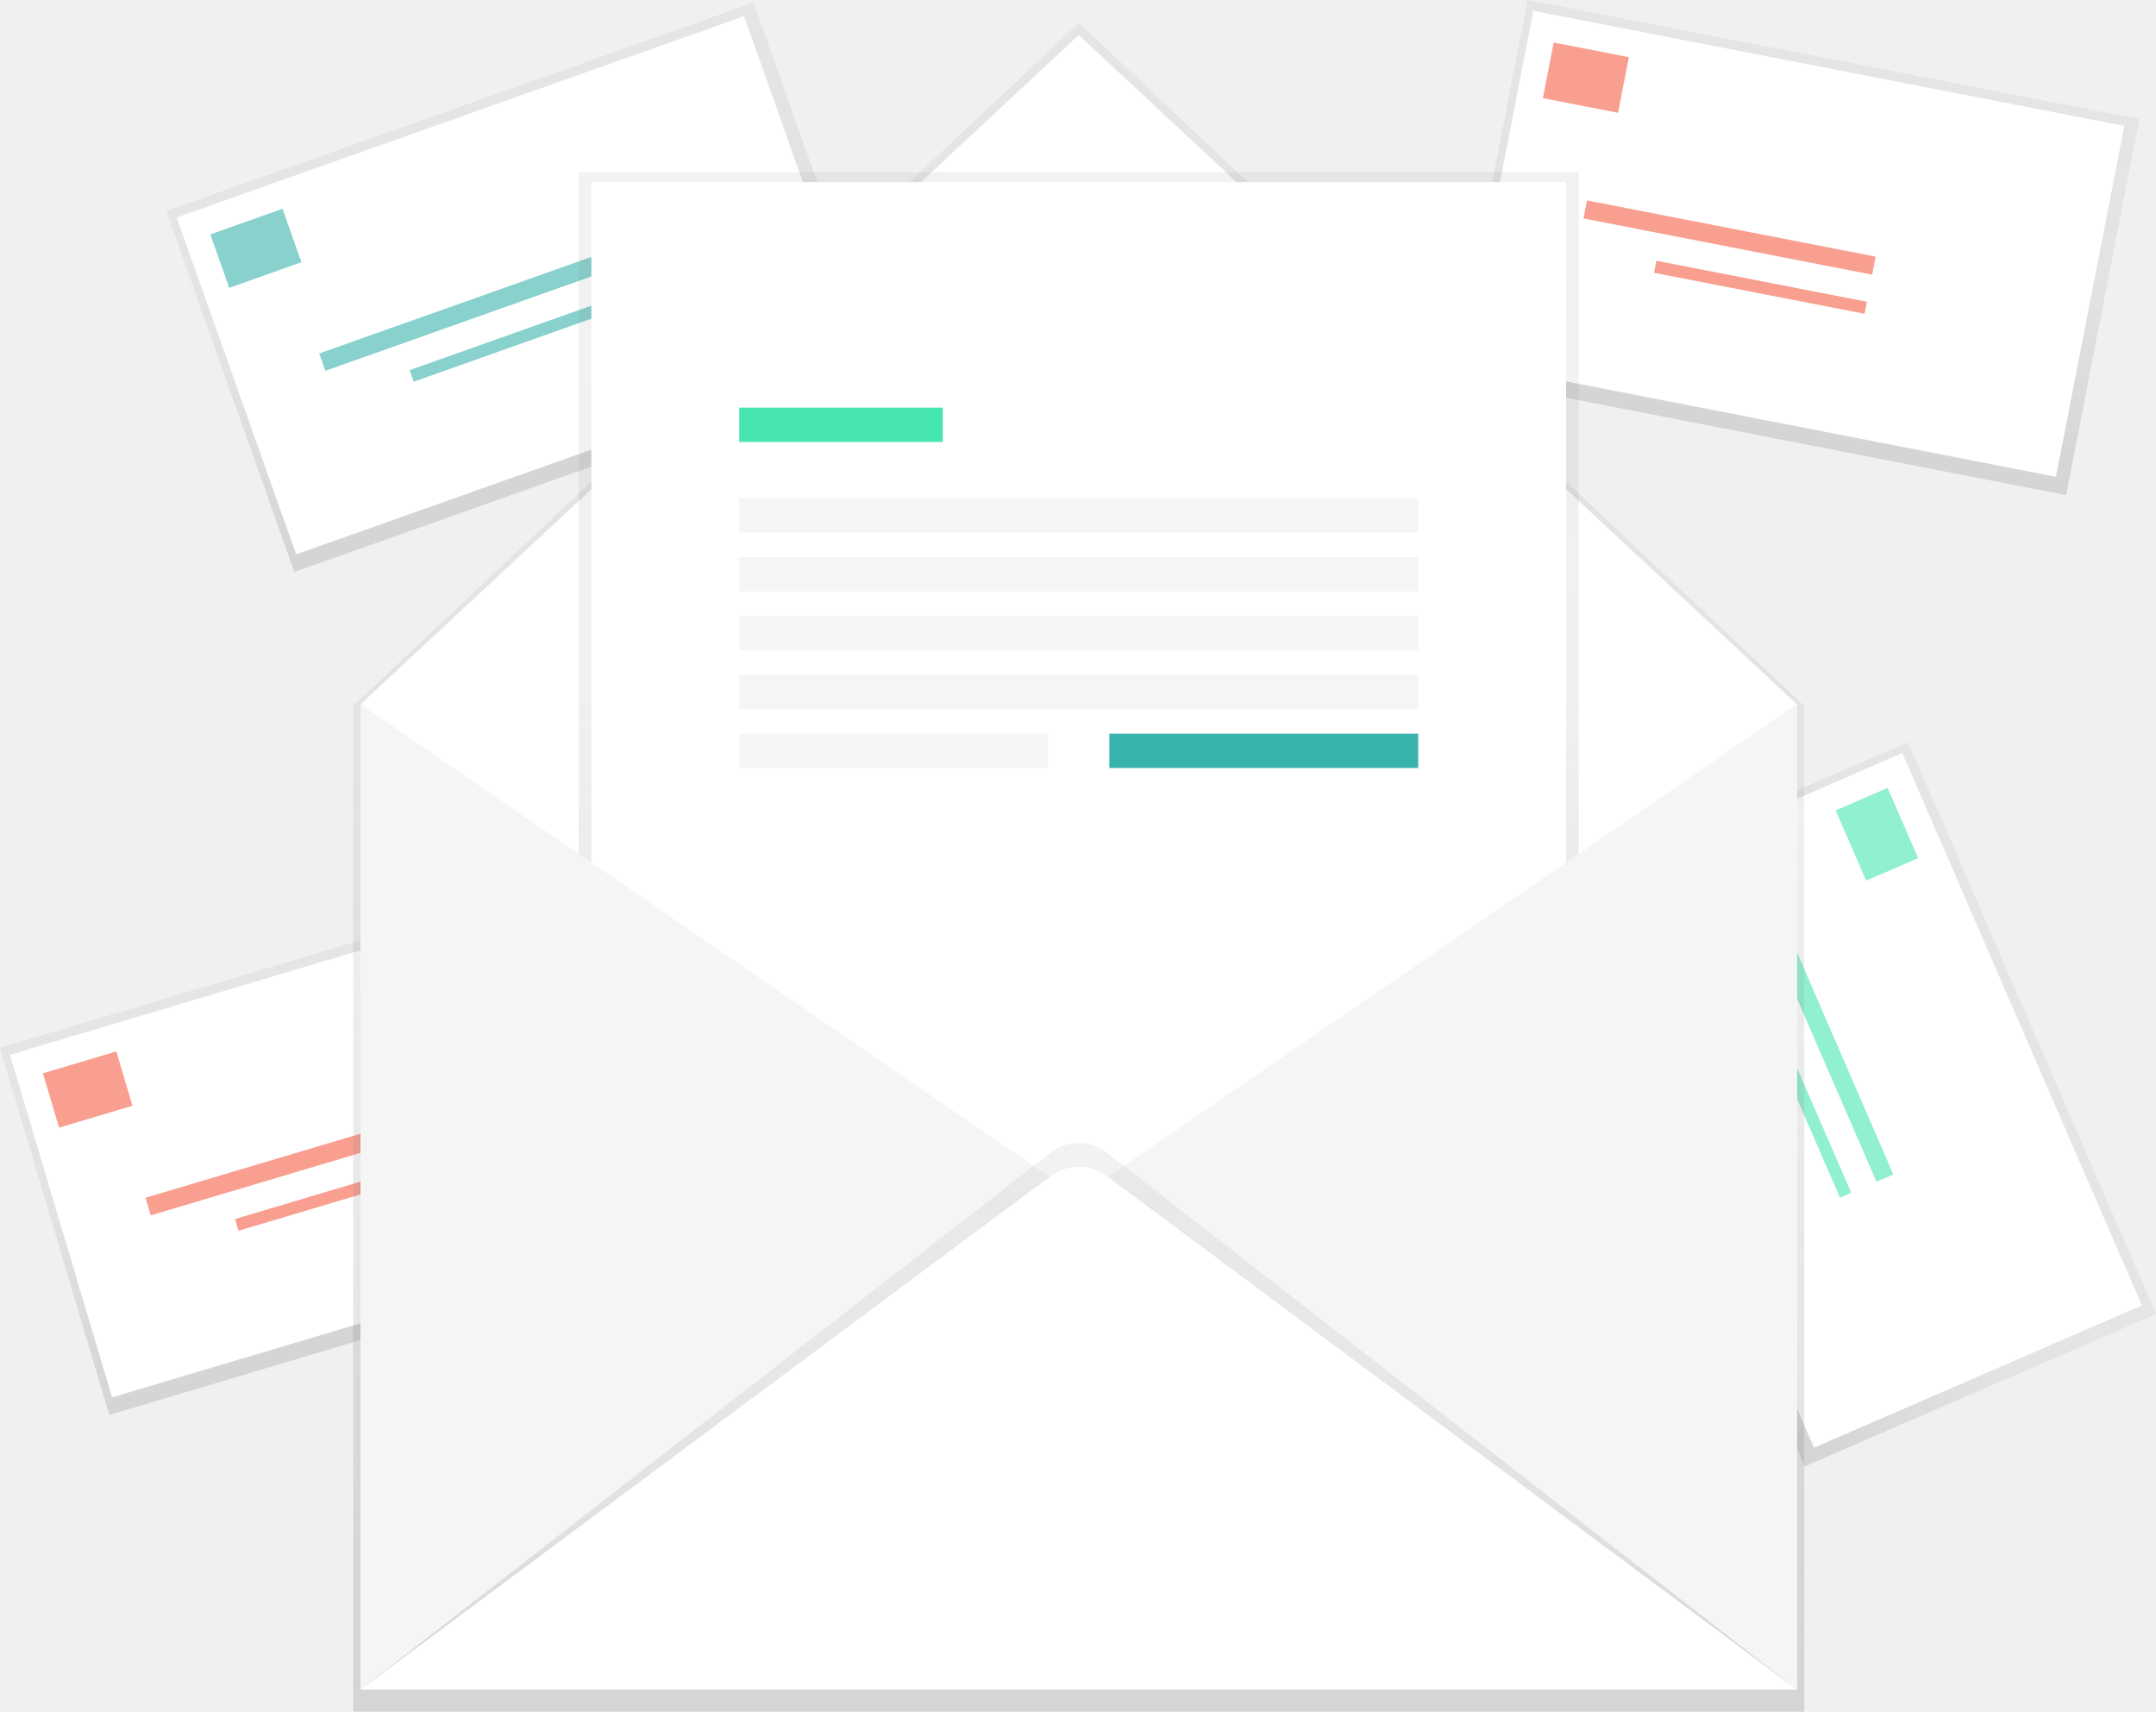
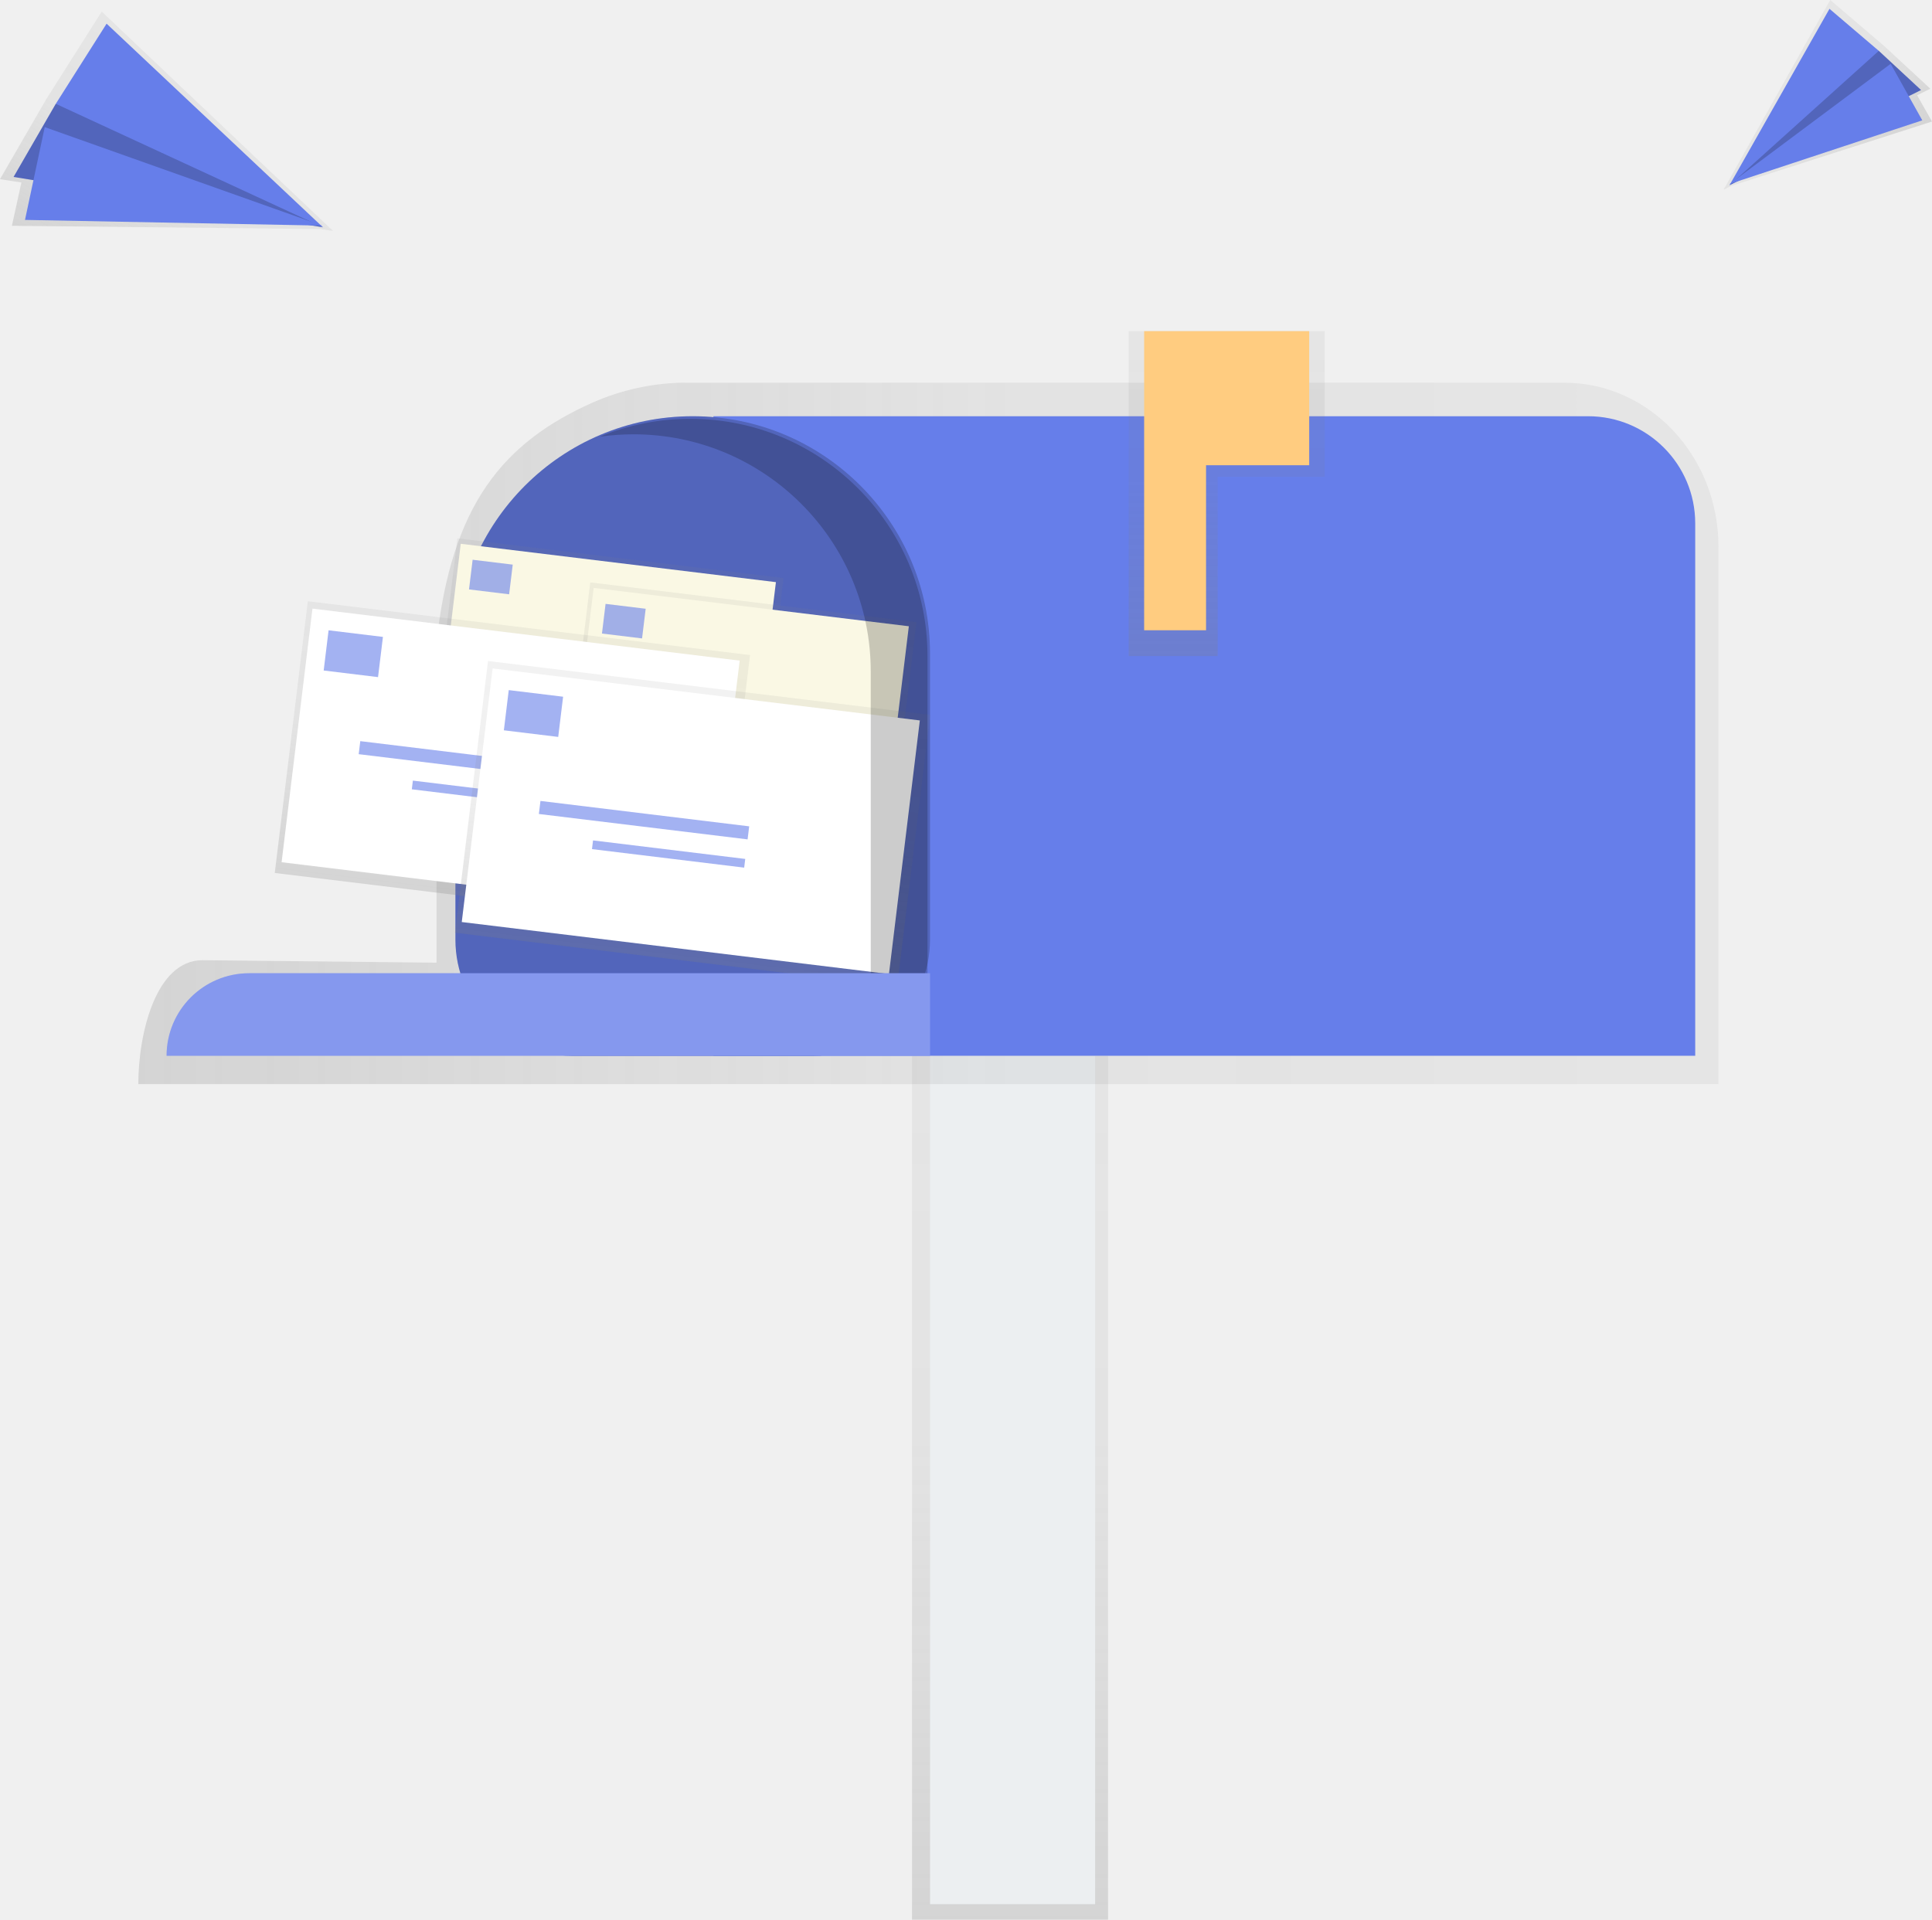
- <svg xmlns="http://www.w3.org/2000/svg" xmlns:xlink="http://www.w3.org/1999/xlink" id="060e19aa-3f7d-4f07-aa7e-820f8d371f55" data-name="Layer 1" width="870.71" height="691.21" viewBox="0 0 870.71 691.21">
+ <svg xmlns="http://www.w3.org/2000/svg" xmlns:xlink="http://www.w3.org/1999/xlink" id="b9950e65-c983-427f-969f-411e60d4718f" data-name="Layer 1" width="733.51" height="728.97" viewBox="0 0 733.51 728.97">
  <defs>
-     <linearGradient id="96d5bb21-1965-4d3e-ab37-1bcc7be514e6" x1="309.27" y1="560.72" x2="309.27" y2="406.06" gradientTransform="matrix(-1, 0, 0, 1, 616.6, 82.28)" gradientUnits="userSpaceOnUse">
+     <linearGradient id="1e50e1f7-79f5-452b-a40c-a2d98084d9bb" x1="383.47" y1="728.97" x2="383.47" y2="400.92" gradientUnits="userSpaceOnUse">
      <stop offset="0" stop-color="gray" stop-opacity="0.25" />
      <stop offset="0.54" stop-color="gray" stop-opacity="0.12" />
      <stop offset="1" stop-color="gray" stop-opacity="0.1" />
    </linearGradient>
-     <linearGradient id="3608cfbe-4e57-42c8-8a3e-2b99e6b6c6a0" x1="-175.29" y1="157.73" x2="-175.29" y2="3.07" gradientTransform="matrix(0, -1, -1, 0, 970.73, 29.07)" xlink:href="#96d5bb21-1965-4d3e-ab37-1bcc7be514e6" />
-     <linearGradient id="f4d6b150-3892-4d6f-bed9-22612cc59583" x1="-246.29" y1="456.25" x2="-246.29" y2="301.59" gradientTransform="matrix(0, -1, -1, 0, 1293.26, 304.09)" xlink:href="#96d5bb21-1965-4d3e-ab37-1bcc7be514e6" />
-     <linearGradient id="675c2575-69c8-4c08-9859-0530d9a94ad2" x1="60" y1="226.17" x2="60" y2="71.51" gradientTransform="matrix(-1, 0, 0, 1, 436.24, 71.59)" xlink:href="#96d5bb21-1965-4d3e-ab37-1bcc7be514e6" />
-     <linearGradient id="245258be-8ef2-4163-b815-3fbd211fc334" x1="435.66" y1="691.21" x2="435.66" y2="9.21" gradientTransform="matrix(1, 0, 0, 1, 0, 0)" xlink:href="#96d5bb21-1965-4d3e-ab37-1bcc7be514e6" />
-     <linearGradient id="afb36fd3-f298-4117-ba9e-9f0c6a4eccfc" x1="435.66" y1="544.71" x2="435.66" y2="69.59" gradientTransform="matrix(1, 0, 0, 1, 0, 0)" xlink:href="#96d5bb21-1965-4d3e-ab37-1bcc7be514e6" />
-     <linearGradient id="9b46ec67-d0ea-45ff-80f1-fe3db7b86030" x1="600.3" y1="786.69" x2="600.3" y2="565.96" gradientTransform="matrix(1, 0, 0, 1, 0, 0)" xlink:href="#96d5bb21-1965-4d3e-ab37-1bcc7be514e6" />
+     <linearGradient id="065ea879-0bf6-43b6-9672-9e36e849f5ca" x1="238.26" y1="361.82" x2="838.21" y2="361.82" xlink:href="#1e50e1f7-79f5-452b-a40c-a2d98084d9bb" />
+     <linearGradient id="459818a5-69c2-4f7f-8bb2-5507c3d29640" x1="465.73" y1="249.13" x2="465.73" y2="125.75" xlink:href="#1e50e1f7-79f5-452b-a40c-a2d98084d9bb" />
+     <linearGradient id="2f211934-bfe1-48dc-bf69-4a6889a77622" x1="264.33" y1="382.43" x2="264.33" y2="305.75" gradientTransform="matrix(0, -1, -1, 0, 760.81, 597.66)" xlink:href="#1e50e1f7-79f5-452b-a40c-a2d98084d9bb" />
+     <linearGradient id="fdaec826-1474-477a-aab7-79681abb65ed" x1="212.21" y1="392.96" x2="212.21" y2="316.28" gradientTransform="matrix(0, -1, -1, 0, 821.81, 562.29)" xlink:href="#1e50e1f7-79f5-452b-a40c-a2d98084d9bb" />
+     <linearGradient id="230aae4a-4ba3-43a0-a33b-500e3dc2a25d" x1="295.6" y1="440.27" x2="295.6" y2="336.33" gradientTransform="matrix(0, -1, -1, 0, 768.63, 669.04)" xlink:href="#1e50e1f7-79f5-452b-a40c-a2d98084d9bb" />
+     <linearGradient id="598da11b-697d-4f9c-9fd7-d6849a884081" x1="224.95" y1="454.54" x2="224.95" y2="350.6" gradientTransform="matrix(0, -1, -1, 0, 851.31, 621.1)" xlink:href="#1e50e1f7-79f5-452b-a40c-a2d98084d9bb" />
+     <linearGradient id="1b1d52ac-2d33-4d8b-a499-27df2fc326e7" x1="627.39" y1="372.38" x2="627.39" y2="313.03" gradientTransform="matrix(-0.65, 0.76, 0.76, 0.65, 837.43, -649.66)" xlink:href="#1e50e1f7-79f5-452b-a40c-a2d98084d9bb" />
+     <linearGradient id="72adf1b2-6031-4d64-80db-157af34e8b1b" x1="303.02" y1="618.34" x2="303.02" y2="531.38" gradientTransform="translate(117.27 -574.84) rotate(32.36)" xlink:href="#1e50e1f7-79f5-452b-a40c-a2d98084d9bb" />
  </defs>
-   <rect x="181.5" y="488.34" width="251.66" height="154.66" transform="translate(-313.48 7.02) rotate(-16.6)" fill="url(#96d5bb21-1965-4d3e-ab37-1bcc7be514e6)" />
-   <rect x="184.26" y="492.57" width="243.13" height="144.34" transform="translate(-313.28 6.55) rotate(-16.6)" fill="#fff" />
+   <rect x="346.26" y="400.92" width="74.42" height="328.05" fill="url(#1e50e1f7-79f5-452b-a40c-a2d98084d9bb)" />
+   <rect x="353.11" y="400.92" width="62.67" height="322.18" fill="#eceff1" />
+   <path d="M779.59,228.64H444.43A88.94,88.94,0,0,0,411,236.09c-34.07,15.1-53.9,38.8-59.5,91.36V448.88l-88.81-.94c-17.86,0-24.39,28.08-24.39,47.06H838.21V290.93C838.21,256.53,812,228.64,779.59,228.64Z" transform="translate(-185.78 -83.31)" fill="url(#065ea879-0bf6-43b6-9672-9e36e849f5ca)" />
+   <path d="M270.85,158.06H602.93a40.68,40.68,0,0,1,40.68,40.68V400.92a0,0,0,0,1,0,0H270.85a0,0,0,0,1,0,0V158.06A0,0,0,0,1,270.85,158.06Z" fill="#667eea" />
+   <path d="M263,158.06h0a90.09,90.09,0,0,1,90.09,90.09V356.83A44.09,44.09,0,0,1,309,400.92H217a44.09,44.09,0,0,1-44.09-44.09V248.15A90.09,90.09,0,0,1,263,158.06Z" fill="#667eea" />
+   <path d="M263,158.06h0a90.09,90.09,0,0,1,90.09,90.09V356.83A44.09,44.09,0,0,1,309,400.92H217a44.09,44.09,0,0,1-44.09-44.09V248.15A90.09,90.09,0,0,1,263,158.06Z" opacity="0.2" />
+   <polygon points="502.94 125.75 456.43 125.75 428.52 125.75 428.52 181.06 428.52 249.13 462.3 249.13 462.3 181.06 502.94 181.06 502.94 125.75" fill="url(#459818a5-69c2-4f7f-8bb2-5507c3d29640)" />
+   <polygon points="497.06 125.75 457.89 125.75 434.39 125.75 434.39 176.67 434.39 239.34 457.89 239.34 457.89 176.67 497.06 176.67 497.06 125.75" fill="#ffcc80" />
+   <rect x="378.38" y="270.95" width="76.68" height="124.77" transform="translate(-150.31 623.41) rotate(-83.06)" fill="url(#2f211934-bfe1-48dc-bf69-4a6889a77622)" />
+   <rect x="380.44" y="272.35" width="71.56" height="120.54" transform="translate(-150.04 622.28) rotate(-83.06)" fill="#faf8e4" />
  <g opacity="0.6">
-     <rect x="184.56" y="532.96" width="30.93" height="22.89" transform="translate(382.63 904.55) rotate(163.4)" fill="#f55f44" />
-     <rect x="221.97" y="570.99" width="118.78" height="7.42" transform="translate(550.57 940.64) rotate(163.4)" fill="#f55f44" />
-     <rect x="258.42" y="584.23" width="86.61" height="4.95" transform="translate(593.88 958.32) rotate(163.4)" fill="#f55f44" />
+     <rect x="364.5" y="296.74" width="15.34" height="11.35" transform="translate(519.27 564.29) rotate(-173.06)" fill="#667eea" />
+     <rect x="373.69" y="330.46" width="58.89" height="3.68" transform="translate(577.37 627.57) rotate(-173.06)" fill="#667eea" />
+     <rect x="388.54" y="340.56" width="42.94" height="2.45" transform="translate(589.93 647.31) rotate(-173.06)" fill="#667eea" />
  </g>
-   <rect x="812.99" y="78.53" width="154.66" height="251.66" transform="translate(354.91 934.8) rotate(-78.98)" fill="url(#3608cfbe-4e57-42c8-8a3e-2b99e6b6c6a0)" />
-   <rect x="817.25" y="81.28" width="144.34" height="243.13" transform="translate(355.66 932.7) rotate(-78.98)" fill="#fff" />
+   <rect x="428.85" y="287.7" width="76.68" height="124.77" transform="translate(-122.57 688.23) rotate(-83.06)" fill="url(#fdaec826-1474-477a-aab7-79681abb65ed)" />
+   <rect x="430.91" y="289.1" width="71.56" height="120.54" transform="translate(-122.3 687.11) rotate(-83.06)" fill="#faf8e4" />
  <g opacity="0.6">
-     <rect x="789.65" y="124.32" width="30.93" height="22.89" transform="translate(1404.78 318.52) rotate(-168.98)" fill="#f55f44" />
-     <rect x="803.74" y="196.61" width="118.78" height="7.42" transform="translate(1507.41 457.54) rotate(-168.98)" fill="#f55f44" />
-     <rect x="832.3" y="217.92" width="86.61" height="4.95" transform="translate(1528.3 499.71) rotate(-168.98)" fill="#f55f44" />
+     <rect x="414.96" y="313.49" width="15.34" height="11.35" transform="translate(617.81 603.77) rotate(-173.06)" fill="#667eea" />
+     <rect x="424.15" y="347.21" width="58.89" height="3.68" transform="translate(675.91 667.05) rotate(-173.06)" fill="#667eea" />
+     <rect x="439.01" y="357.31" width="42.94" height="2.45" transform="translate(688.46 686.79) rotate(-173.06)" fill="#667eea" />
  </g>
-   <rect x="837.01" y="424.55" width="154.66" height="251.66" transform="translate(-308.14 304.89) rotate(-23.45)" fill="url(#f4d6b150-3892-4d6f-bed9-22612cc59583)" />
-   <rect x="842.9" y="427.21" width="144.34" height="243.13" transform="translate(-307.45 305.05) rotate(-23.45)" fill="#fff" />
+   <rect x="328.36" y="288.88" width="103.94" height="169.12" transform="translate(-222.12 622.55) rotate(-83.06)" fill="url(#230aae4a-4ba3-43a0-a33b-500e3dc2a25d)" />
+   <rect x="331.16" y="290.78" width="97.01" height="163.39" transform="translate(-221.75 621.02) rotate(-83.06)" fill="#fff" />
  <g opacity="0.6">
-     <rect x="907.2" y="429.86" width="30.93" height="22.89" transform="translate(720.31 1358.98) rotate(-113.45)" fill="#47e6b1" />
-     <rect x="842.89" y="521.96" width="118.78" height="7.42" transform="translate(614.41 1458.22) rotate(-113.45)" fill="#47e6b1" />
-     <rect x="849.48" y="544.85" width="86.61" height="4.95" transform="translate(581.28 1479.77) rotate(-113.45)" fill="#47e6b1" />
+     <rect x="309.54" y="323.84" width="20.79" height="15.38" transform="translate(411.67 616) rotate(-173.06)" fill="#667eea" />
+     <rect x="322" y="369.54" width="79.83" height="4.99" transform="translate(490.42 701.78) rotate(-173.06)" fill="#667eea" />
+     <rect x="342.13" y="383.24" width="58.21" height="3.33" transform="translate(507.45 728.54) rotate(-173.06)" fill="#667eea" />
  </g>
-   <rect x="250.41" y="143.1" width="251.66" height="154.66" transform="translate(-216.69 34.06) rotate(-19.53)" fill="url(#675c2575-69c8-4c08-9859-0530d9a94ad2)" />
-   <rect x="253.13" y="147.42" width="243.13" height="144.34" transform="translate(-216.5 33.5) rotate(-19.53)" fill="#fff" />
+   <rect x="396.77" y="311.59" width="103.94" height="169.12" transform="translate(-184.52 710.41) rotate(-83.06)" fill="url(#598da11b-697d-4f9c-9fd7-d6849a884081)" />
+   <rect x="399.56" y="313.48" width="97.01" height="163.39" transform="translate(-184.15 708.89) rotate(-83.06)" fill="#fff" />
  <g opacity="0.6">
-     <rect x="252.52" y="193.23" width="30.93" height="22.89" transform="translate(424.33 203.59) rotate(160.47)" fill="#38b2ac" />
-     <rect x="291.38" y="227.07" width="118.78" height="7.42" transform="translate(593.86 226.63) rotate(160.47)" fill="#38b2ac" />
-     <rect x="328.41" y="239.26" width="86.61" height="4.95" transform="translate(638.21 240.89) rotate(160.47)" fill="#38b2ac" />
+     <rect x="377.95" y="346.55" width="20.79" height="15.38" transform="translate(545.24 669.52) rotate(-173.06)" fill="#667eea" />
+     <rect x="390.41" y="392.25" width="79.83" height="4.99" transform="translate(623.99 755.3) rotate(-173.06)" fill="#667eea" />
+     <rect x="410.54" y="405.94" width="58.21" height="3.33" transform="translate(641.02 782.05) rotate(-173.06)" fill="#667eea" />
  </g>
-   <polygon points="435.66 9.21 142.66 285.04 142.66 691.21 728.65 691.21 728.65 285.04 435.66 9.21" fill="url(#245258be-8ef2-4163-b815-3fbd211fc334)" />
-   <polygon points="725.68 682.3 145.63 682.3 145.63 284.38 435.66 14.16 725.68 284.38 725.68 682.3" fill="#fff" />
-   <rect x="233.73" y="69.59" width="403.85" height="475.12" fill="url(#afb36fd3-f298-4117-ba9e-9f0c6a4eccfc)" />
-   <rect x="238.83" y="73.55" width="393.65" height="471.16" fill="#fff" />
-   <polygon points="145.63 284.38 435.66 483.34 145.63 682.3 145.63 284.38" fill="#f5f5f5" />
-   <polygon points="725.68 284.38 435.66 483.34 725.68 682.3 725.68 284.38" fill="#f5f5f5" />
-   <path d="M310.28,786.69,588.92,569.9a18.39,18.39,0,0,1,22.75,0L890.33,786.69Z" transform="translate(-164.65 -104.4)" fill="url(#9b46ec67-d0ea-45ff-80f1-fe3db7b86030)" />
-   <path d="M310.28,786.69,588.92,579.37a19.06,19.06,0,0,1,22.75,0L890.33,786.69Z" transform="translate(-164.65 -104.4)" fill="#fff" />
-   <rect x="298.56" y="164.61" width="82.16" height="13.86" fill="#47e6b1" />
-   <rect x="298.56" y="201.24" width="274.19" height="13.86" fill="#f5f5f5" />
-   <rect x="298.56" y="224.99" width="274.19" height="13.86" fill="#f5f5f5" />
-   <rect x="298.56" y="248.75" width="274.19" height="13.86" fill="#f5f5f5" />
-   <rect x="298.56" y="272.5" width="274.19" height="13.86" fill="#f5f5f5" />
-   <rect x="298.56" y="296.26" width="124.72" height="13.86" fill="#f5f5f5" />
-   <rect x="448.03" y="296.26" width="124.72" height="13.86" fill="#38b2ac" />
+   <path d="M447.82,242.35h0a89.8,89.8,0,0,0-34.35,6.8,90.77,90.77,0,0,1,12.81-.92h0a90.09,90.09,0,0,1,90.09,90.09v143h21.54V332.44A90.09,90.09,0,0,0,447.82,242.35Z" transform="translate(-185.78 -83.31)" opacity="0.2" />
+   <path d="M94.59,369.58H353.11a0,0,0,0,1,0,0v31.34a0,0,0,0,1,0,0H63.25a0,0,0,0,1,0,0v0A31.34,31.34,0,0,1,94.59,369.58Z" fill="#667eea" />
+   <path d="M94.59,369.58H353.11a0,0,0,0,1,0,0v31.34a0,0,0,0,1,0,0H63.25a0,0,0,0,1,0,0v0A31.34,31.34,0,0,1,94.59,369.58Z" fill="#fff" opacity="0.2" />
+   <polygon points="657.37 70.58 654.4 72.03 654.74 71.42 654.48 71.5 654.85 71.23 694.87 0 715.33 17.45 732.89 33.7 727.85 36.16 733.51 46.15 657.37 70.58" fill="url(#1b1d52ac-2d33-4d8b-a499-27df2fc326e7)" />
+   <polygon points="713.31 19.31 729.35 34.19 656.63 70.34 695.33 20.74 713.31 19.31" fill="#667eea" />
+   <polygon points="713.31 19.31 729.35 34.19 656.63 70.34 695.33 20.74 713.31 19.31" opacity="0.2" />
+   <polygon points="694.59 3.35 656.63 70.34 713.31 19.31 694.59 3.35" fill="#667eea" />
+   <polygon points="729.82 45.7 656.71 69.85 717.82 24.23 729.82 45.7" fill="#667eea" />
+   <polygon points="121.67 86.97 126.45 87.71 125.71 87.01 126.12 87.01 125.48 86.79 38.62 4.42 17.54 37.69 0 68.04 8.12 69.3 4.52 85.74 121.67 86.97" fill="url(#72adf1b2-6031-4d64-80db-157af34e8b1b)" />
+   <polygon points="21.18 39.42 5.16 67.19 122.6 86.31 46.96 33.64 21.18 39.42" fill="#667eea" />
+   <polygon points="21.18 39.42 5.16 67.19 122.6 86.31 46.96 33.64 21.18 39.42" opacity="0.2" />
+   <polygon points="40.47 8.99 122.6 86.31 21.18 39.42 40.47 8.99" fill="#667eea" />
+   <polygon points="9.49 83.51 122.28 85.67 16.99 48.27 9.49 83.51" fill="#667eea" />
</svg>
